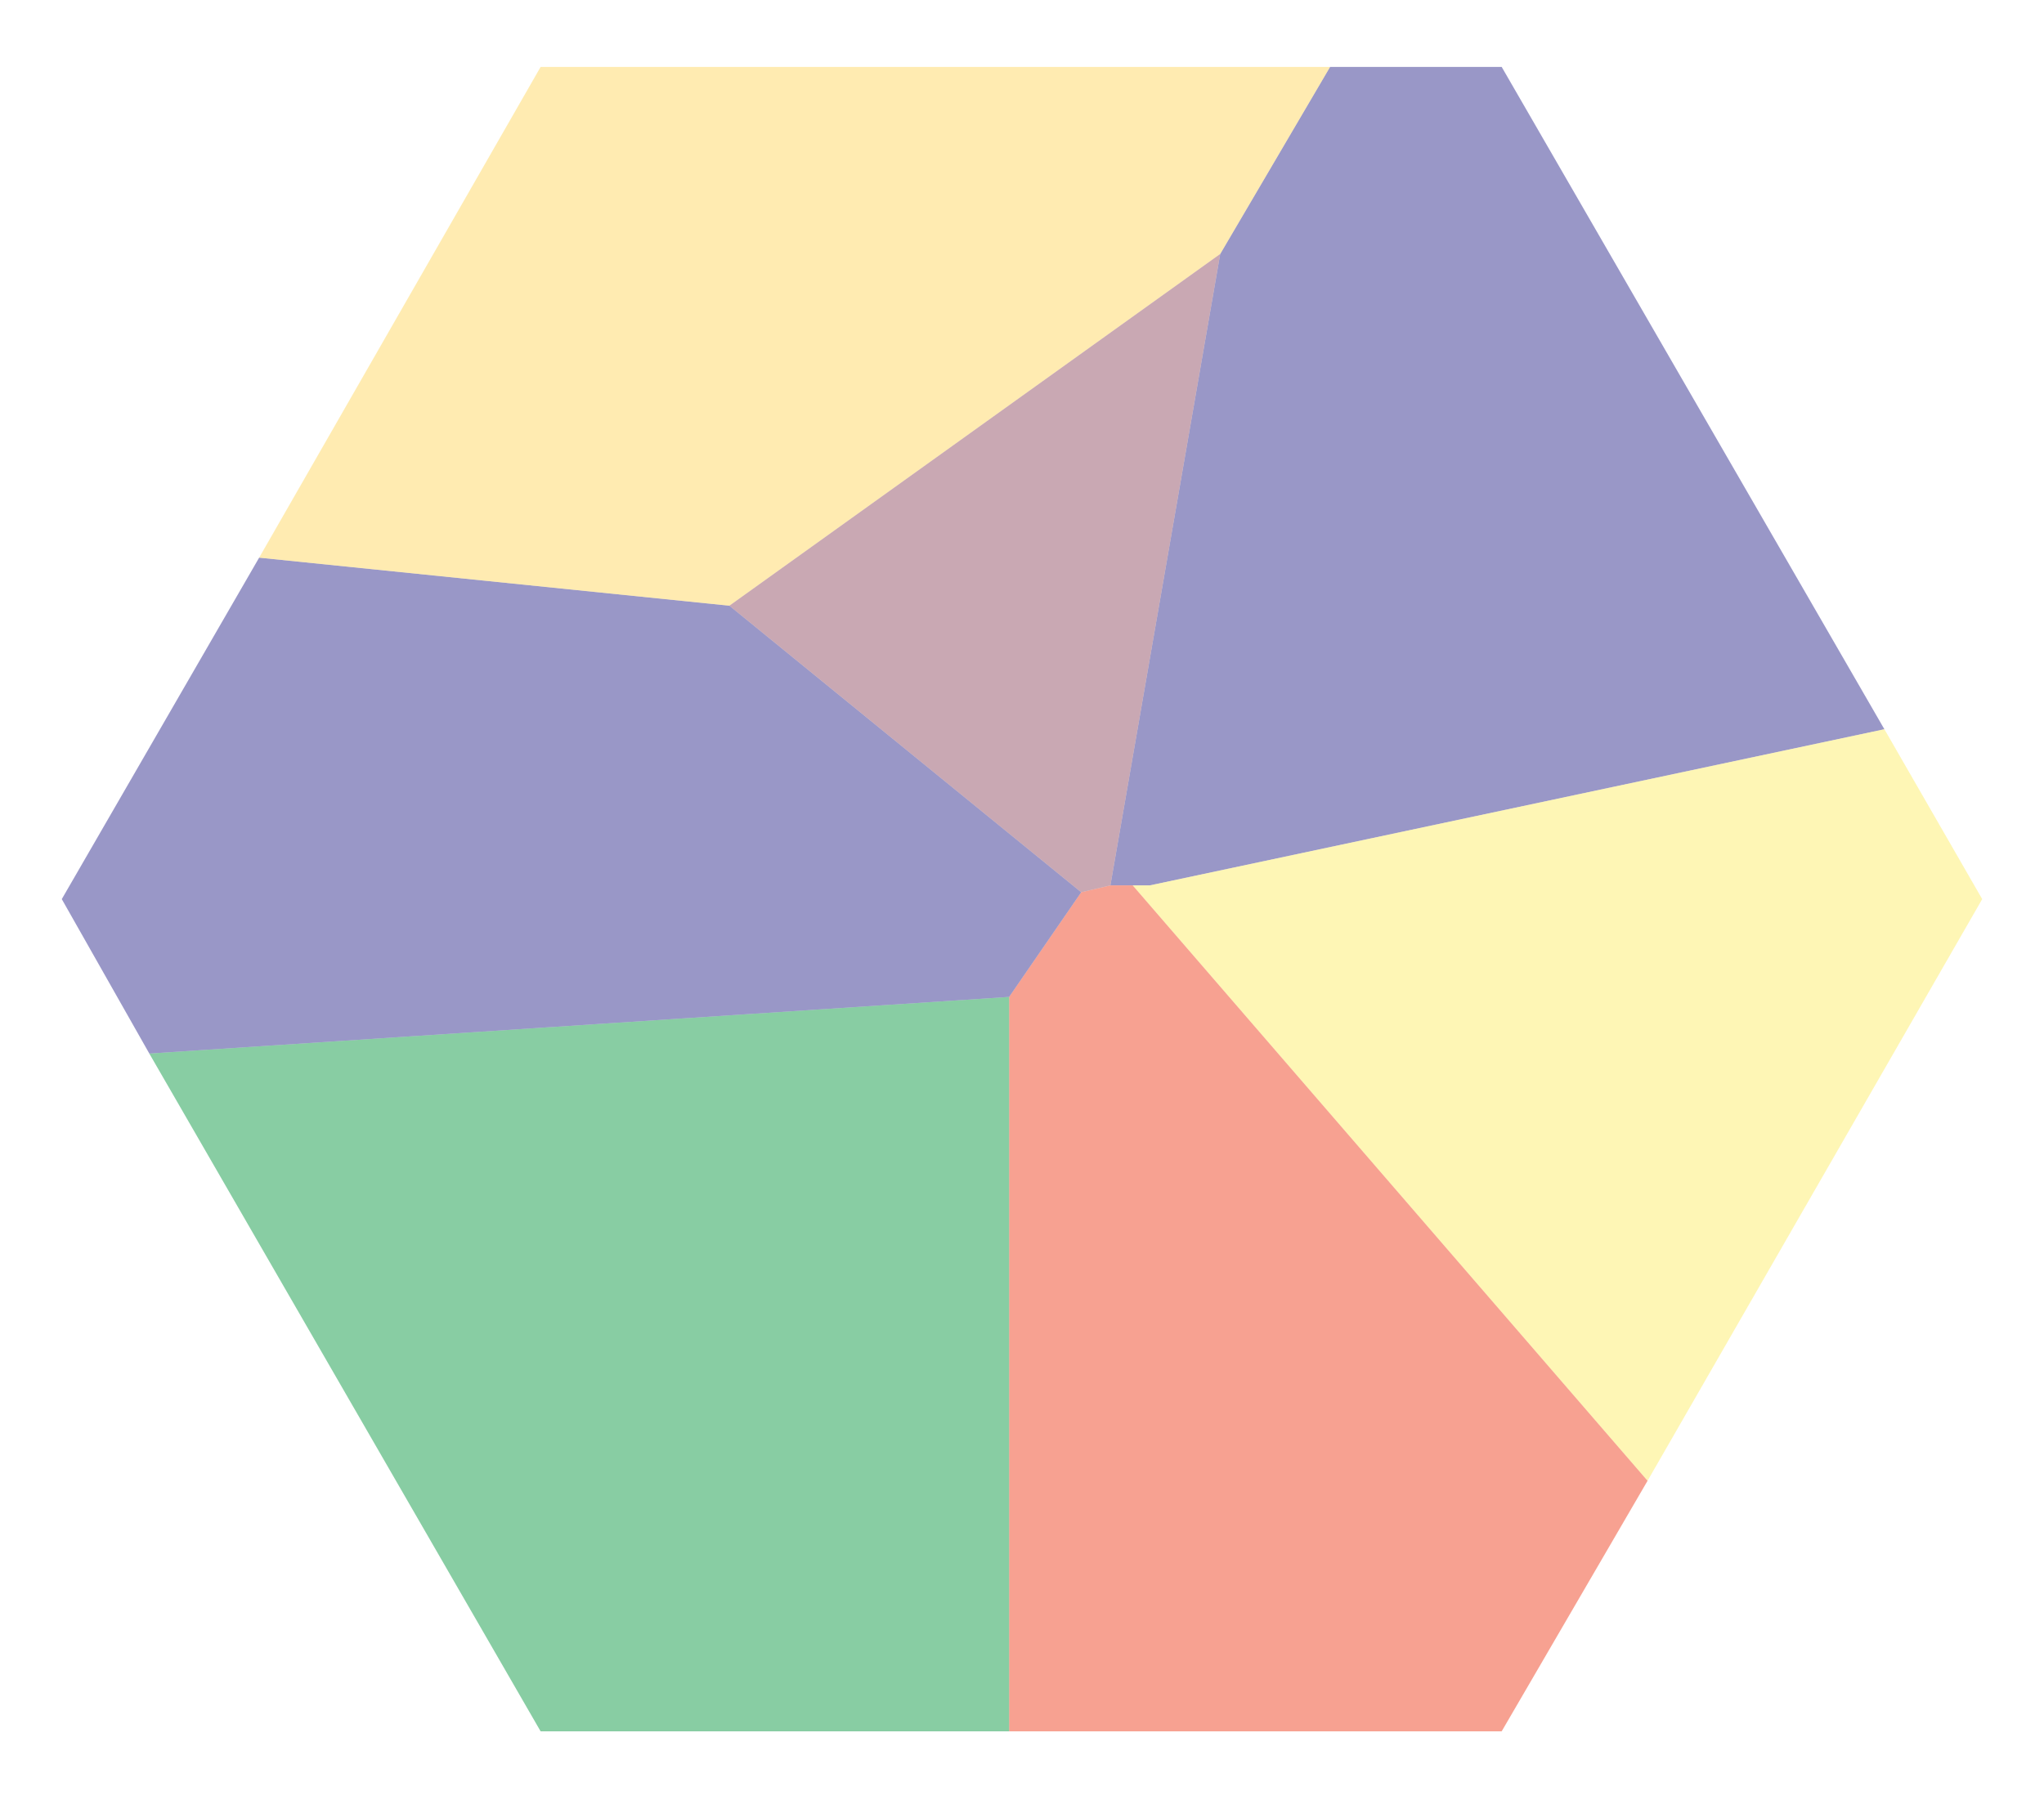
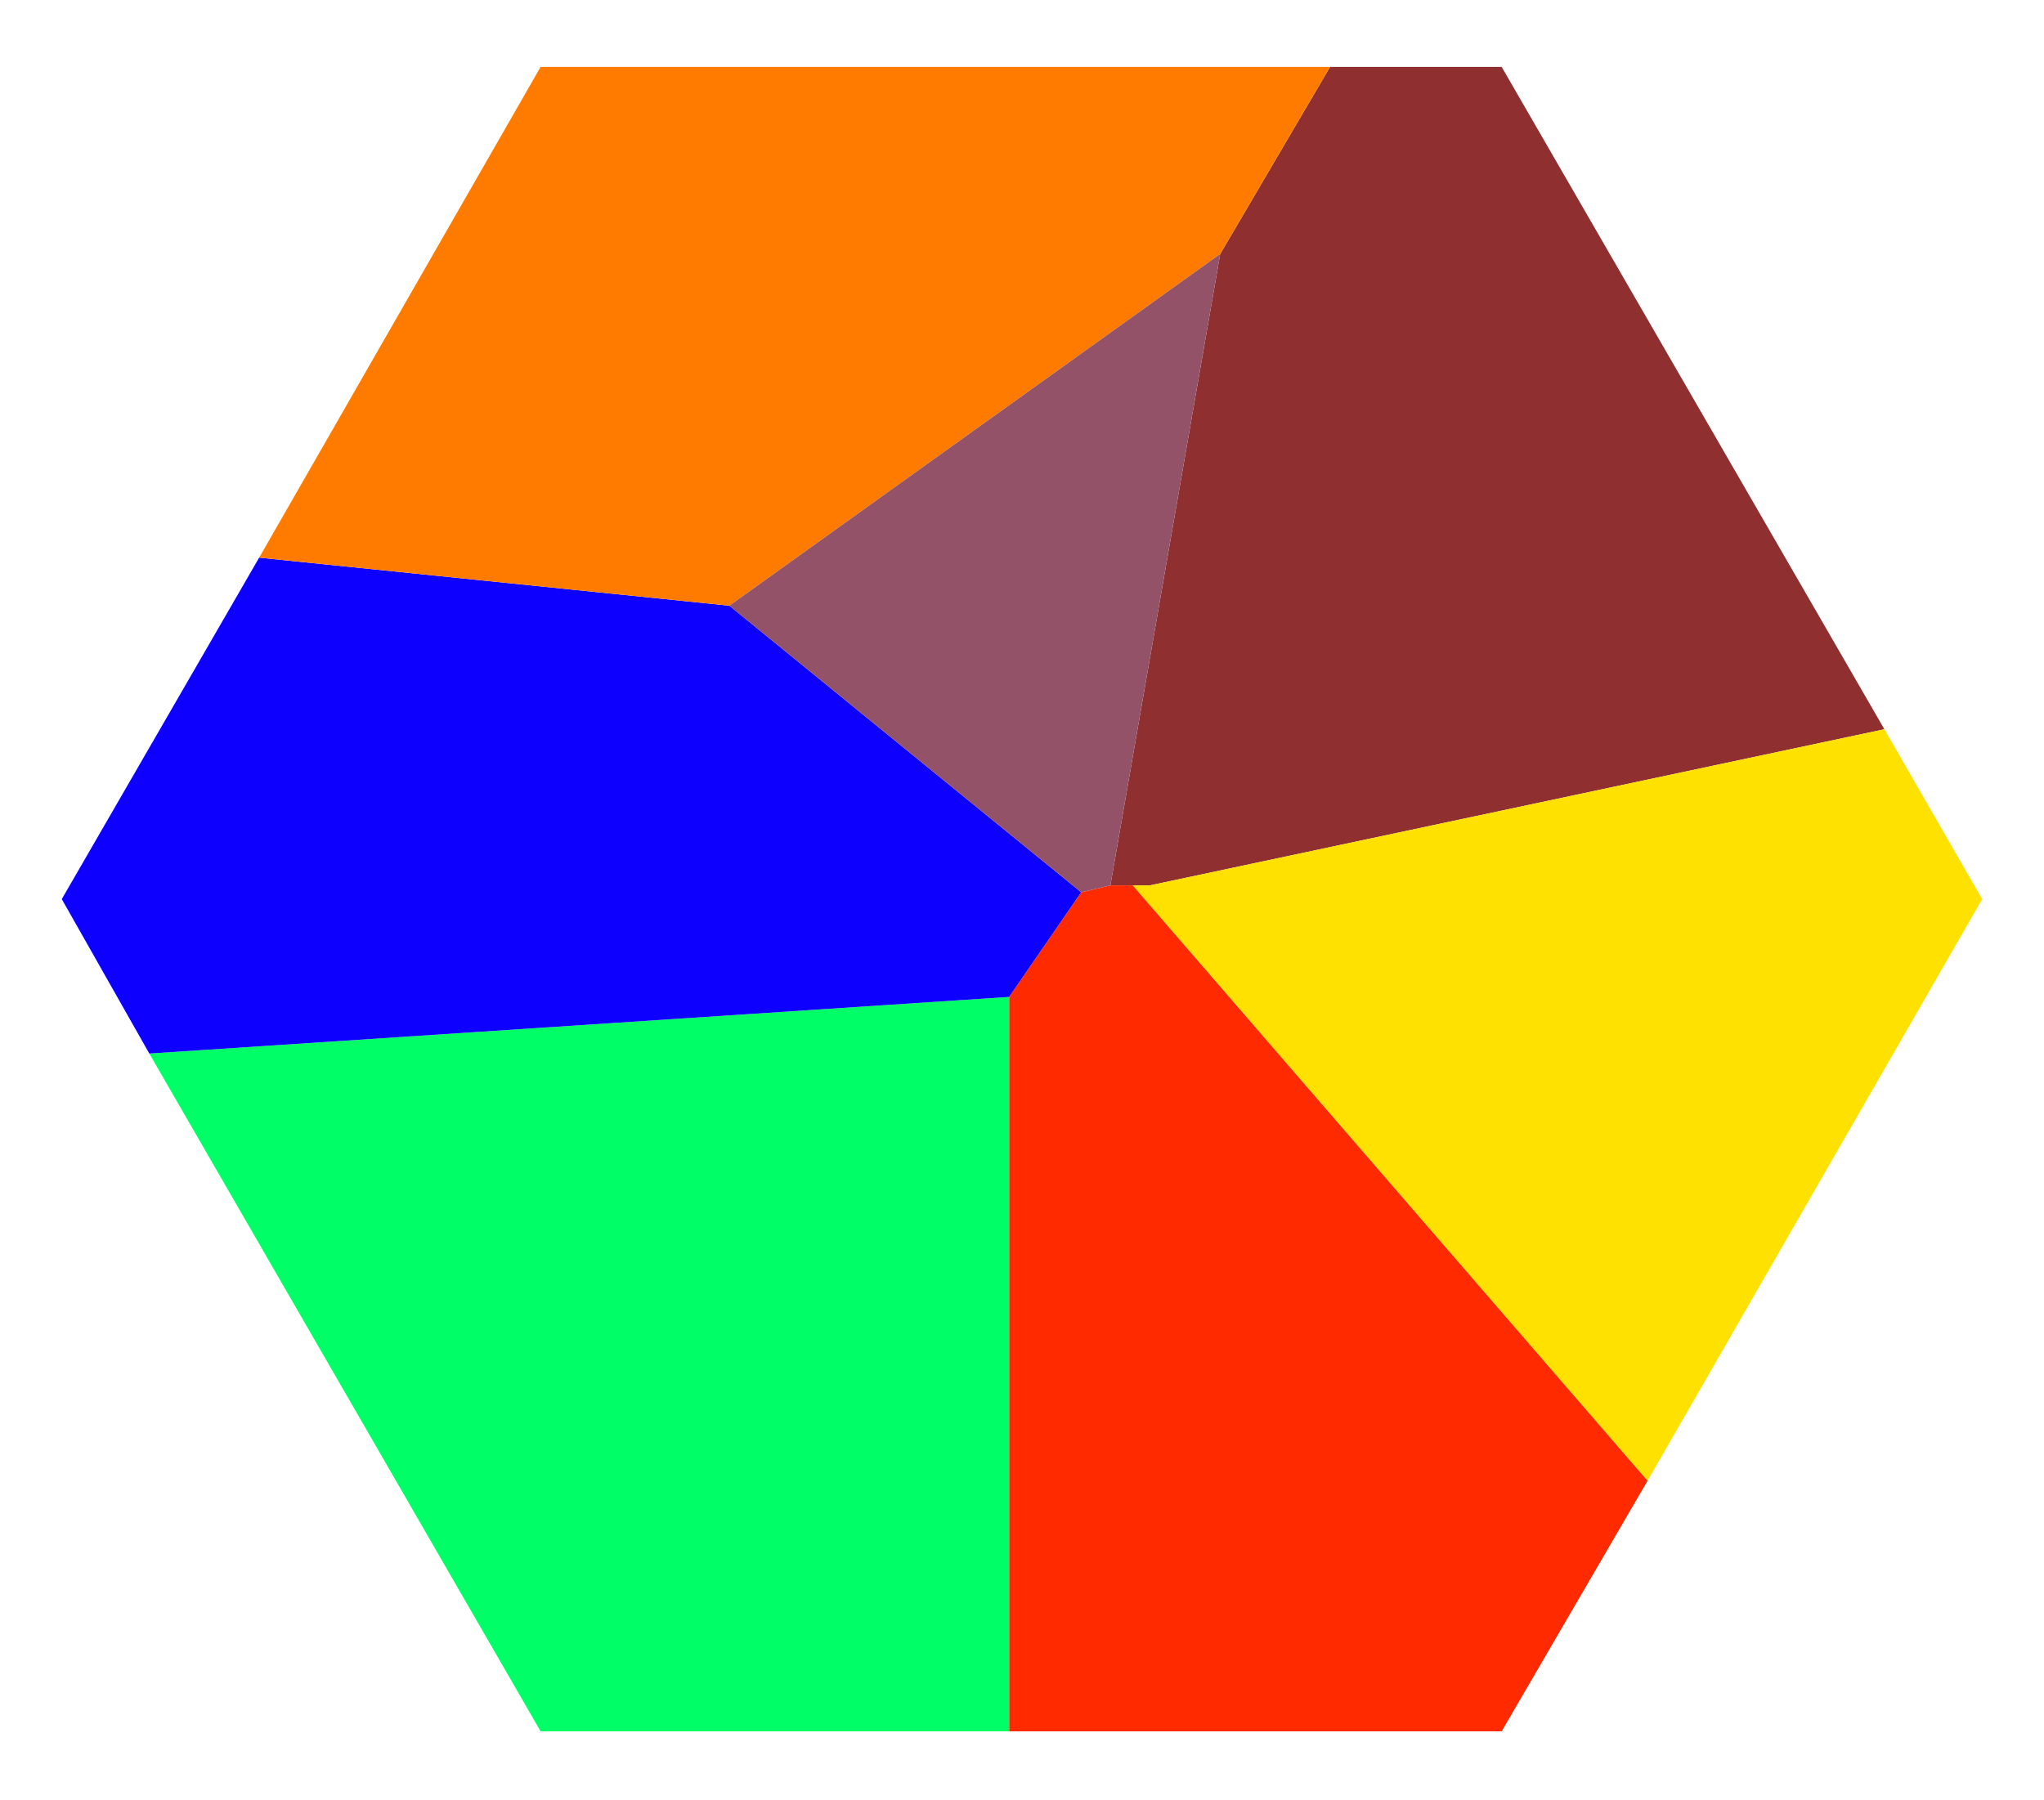
<svg xmlns="http://www.w3.org/2000/svg" id="Sableport" viewBox="0 0 119.1 104.9">
-   <polygon points="87.5 3.9 77.5 3.9 71.1 14.8 64.7 51.6 67 51.6 109.8 42.5 87.5 3.9" style="fill: #342f90; opacity: .5;" />
-   <polygon points="109.8 42.5 115.5 52.4 96 86.3 66 51.6 67 51.6 109.8 42.5" style="fill: #fded6c; opacity: .5;" />
-   <polygon points="66 51.6 64.7 51.6 63 52 58.8 58.1 58.8 100.9 87.5 100.9 96 86.3 66 51.6" style="fill: #ef4423; opacity: .5;" />
-   <polygon points="58.8 58.1 8.7 61.4 31.5 100.9 58.8 100.9 58.8 58.1" style="fill: #119b48; opacity: .5;" />
-   <polygon points="58.8 58.1 63 52 42.5 35.3 15.1 32.5 3.6 52.4 8.7 61.4 58.8 58.1" style="fill: #342f90; opacity: .5;" />
-   <polygon points="15.1 32.5 31.5 3.9 77.5 3.9 71.1 14.8 42.5 35.3 15.1 32.5" style="fill: #ffd864; opacity: .5;" />
-   <polygon points="71.1 14.8 42.5 35.3 63 52 64.7 51.6 71.1 14.8" style="fill: #935267; opacity: .5;" />
+   <polygon id="sableport_thependant" points="87.5 3.9 77.5 3.9 71.1 14.8 64.7 51.6 67 51.6 109.8 42.5 87.5 3.9" style="fill: #902f2fff;" />
+   <polygon id="sableport_therobinsnest" points="109.8 42.5 115.5 52.4 96 86.3 66 51.6 67 51.6 109.8 42.5" style="fill: #ffe100ff;" />
+   <polygon id="sableport_barronhome" points="66 51.6 64.7 51.6 63 52 58.8 58.1 58.8 100.9 87.5 100.9 96 86.3 66 51.6" style="fill: #ff2a00ff;" />
+   <polygon id="sableport_lightsend" points="58.8 58.1 8.7 61.4 31.5 100.9 58.8 100.9 58.8 58.1" style="fill: #00ff66ff;" />
+   <polygon id="sableport_thewhetstone" points="58.8 58.1 63 52 42.5 35.3 15.1 32.5 3.6 52.4 8.7 61.4 58.8 58.1" style="fill: #0d00ffff;" />
+   <polygon id="sableport_talonsfort" points="15.1 32.5 31.5 3.9 77.5 3.9 71.1 14.8 42.5 35.3 15.1 32.5" style="fill: #ff7b00ff;" />
+   <polygon id="sableport_cinderwhick" points="71.1 14.8 42.5 35.3 63 52 64.7 51.6 71.1 14.8" style="fill: #935267;" />
</svg>
